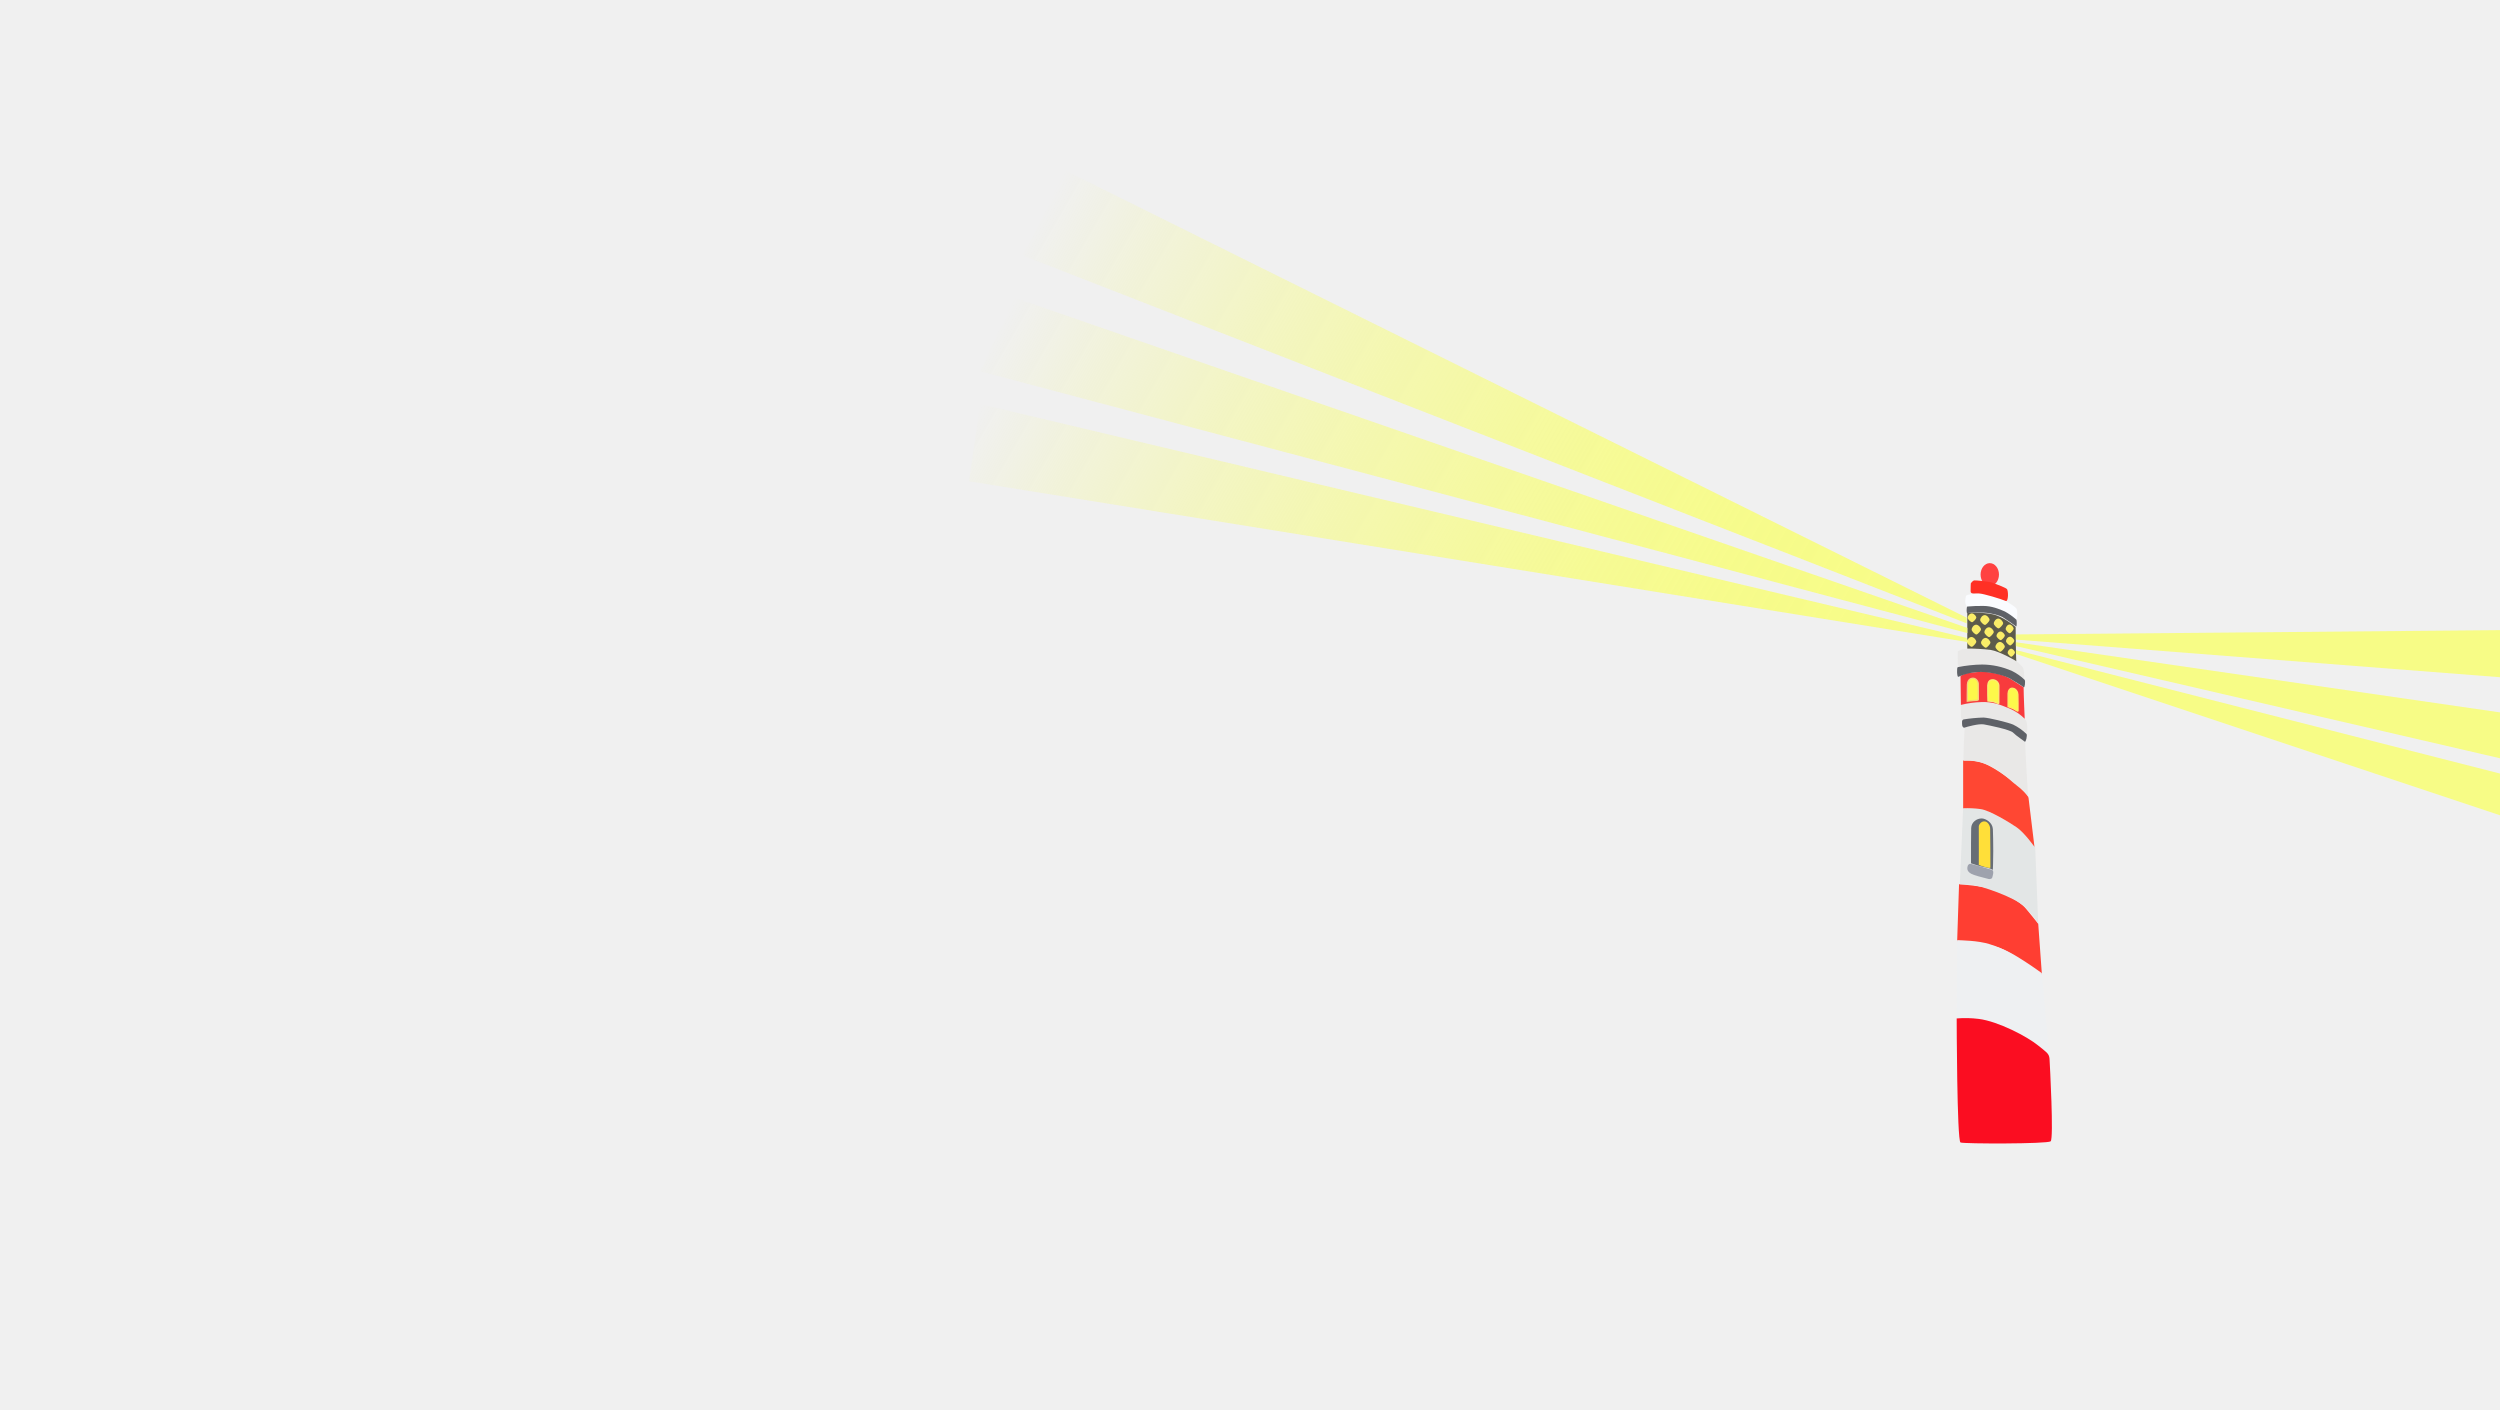
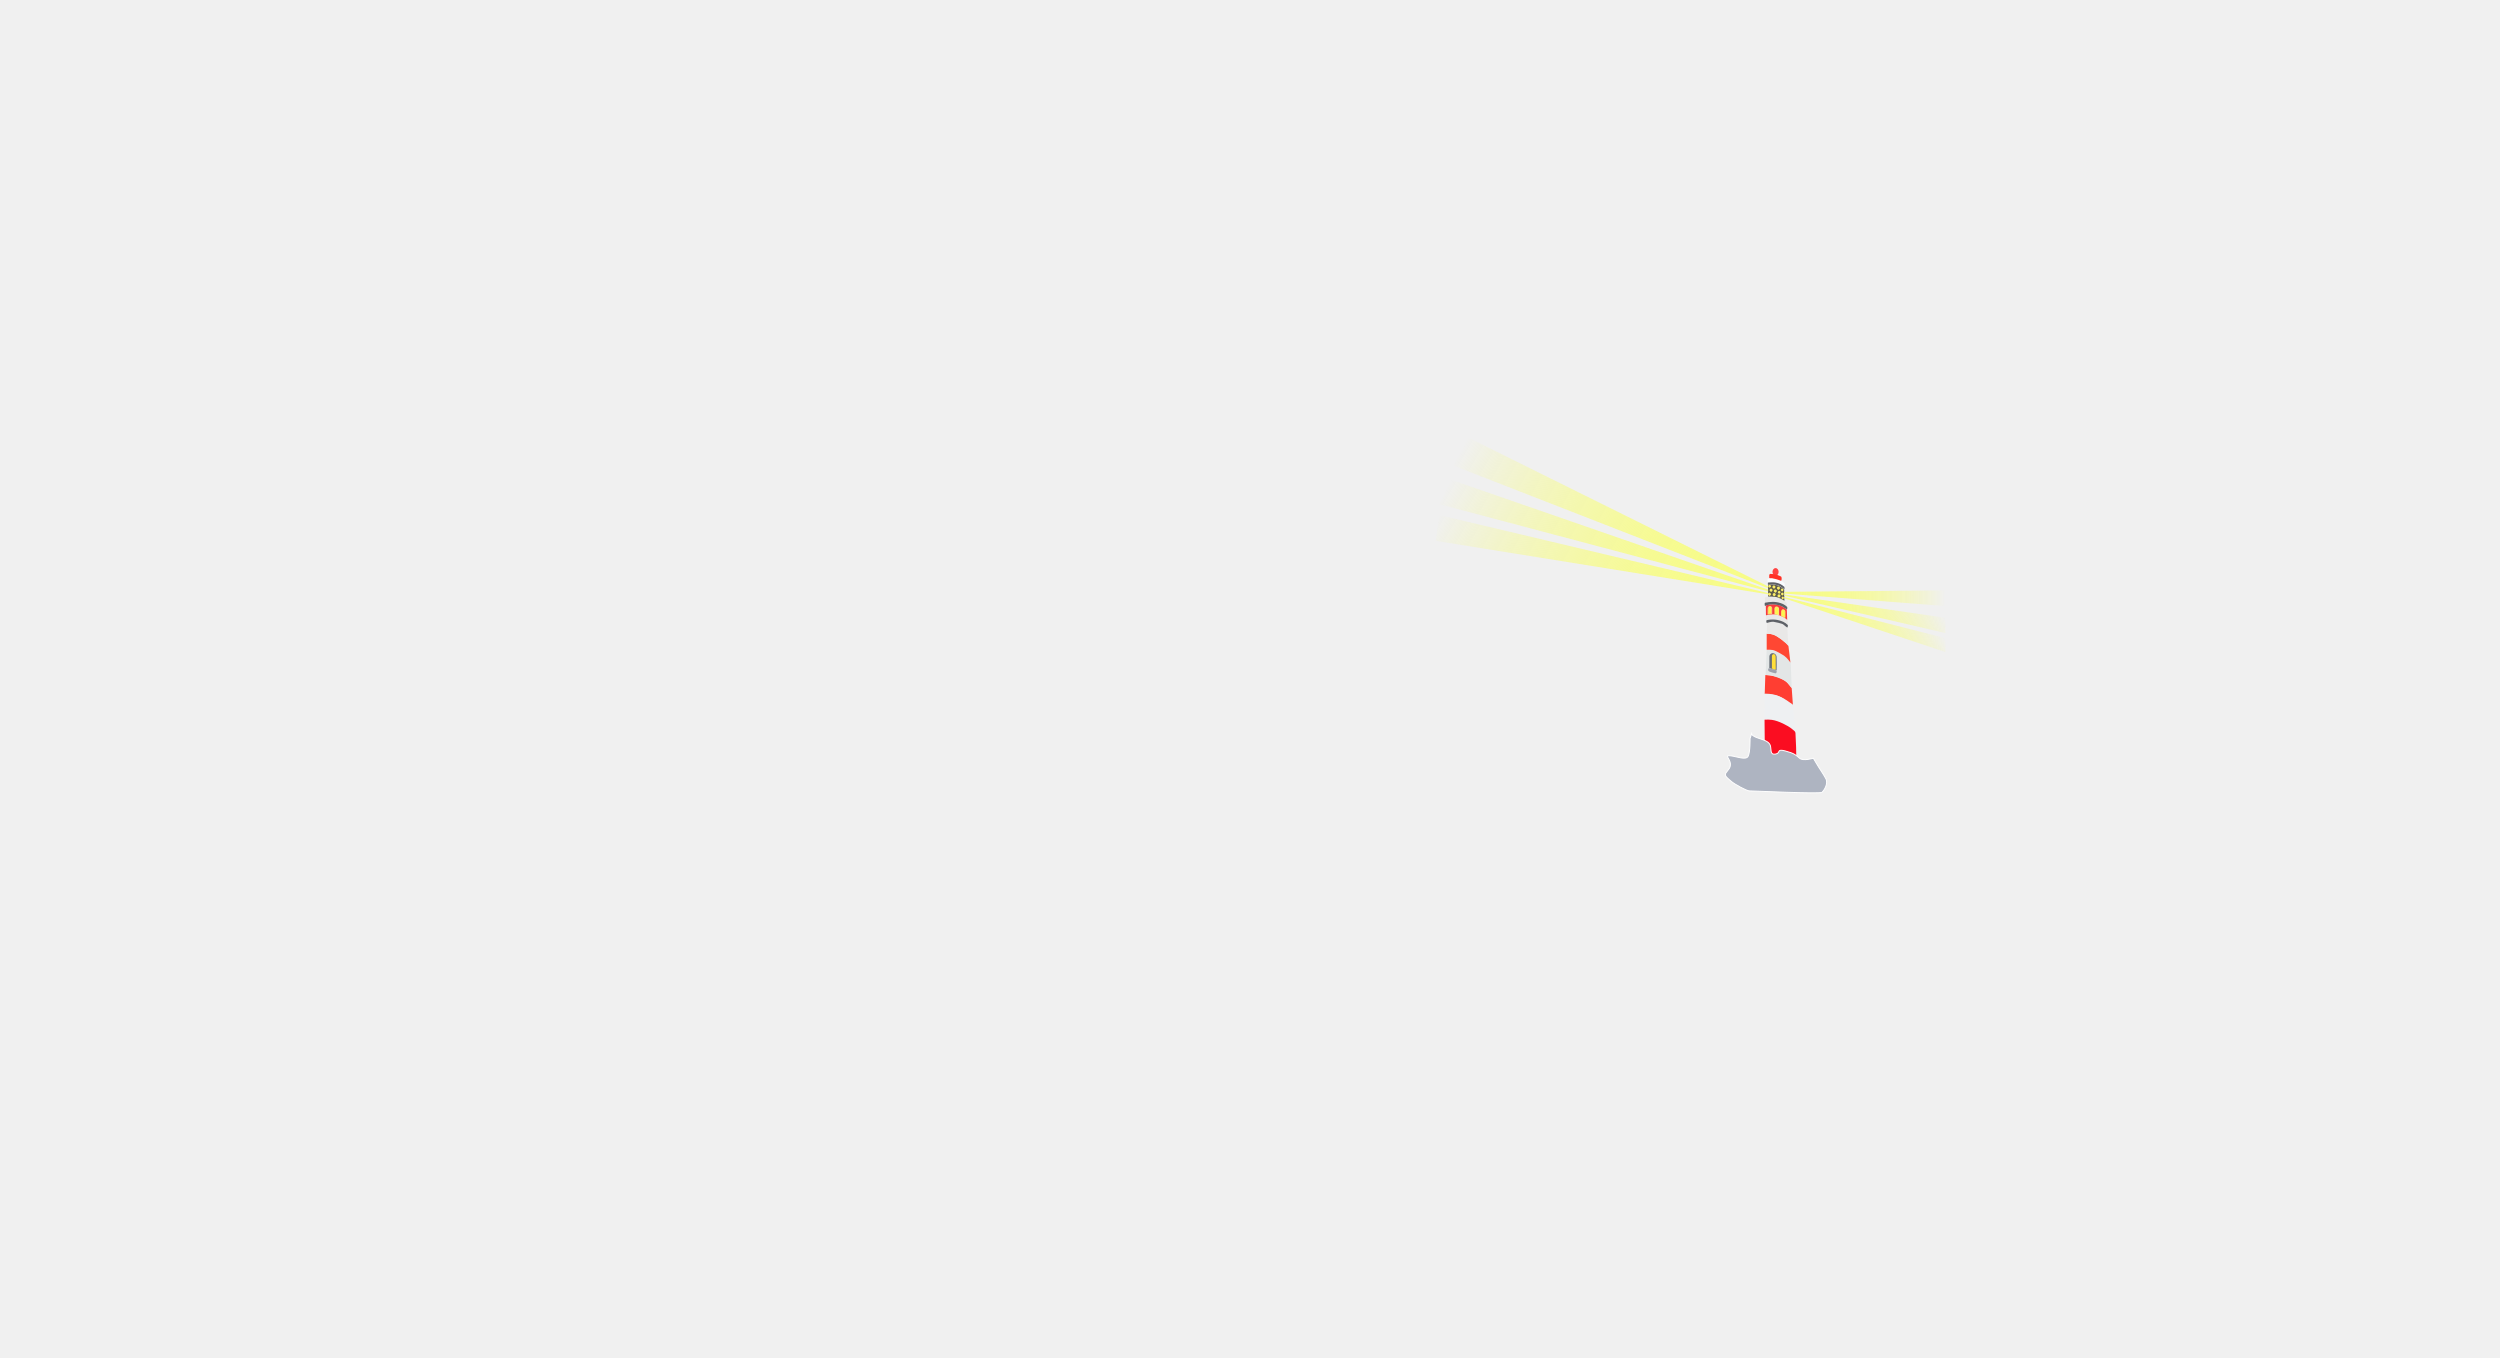
- <svg xmlns="http://www.w3.org/2000/svg" xmlns:xlink="http://www.w3.org/1999/xlink" viewBox="0 0 1920 1082.52">
+ <svg xmlns="http://www.w3.org/2000/svg" xmlns:xlink="http://www.w3.org/1999/xlink" viewBox="0 0 2606.82 1415.86">
  <defs>
-     <linearGradient id="未命名的渐变_47313" x1="812.26" y1="141.51" x2="1481.89" y2="528.12" gradientUnits="userSpaceOnUse">
+     <linearGradient id="未命名的渐变_47311" x1="1527.76" y1="460.8" x2="1830.52" y2="635.6" gradientUnits="userSpaceOnUse">
      <stop offset="0" stop-color="#f7fc86" stop-opacity="0" />
      <stop offset="0.11" stop-color="#f7fc86" stop-opacity="0.21" />
      <stop offset="0.24" stop-color="#f7fc86" stop-opacity="0.42" />
      <stop offset="0.37" stop-color="#f7fc86" stop-opacity="0.6" />
      <stop offset="0.5" stop-color="#f7fc86" stop-opacity="0.74" />
      <stop offset="0.62" stop-color="#f7fc86" stop-opacity="0.86" />
      <stop offset="0.75" stop-color="#f7fc86" stop-opacity="0.94" />
      <stop offset="0.88" stop-color="#f7fc86" stop-opacity="0.98" />
      <stop offset="1" stop-color="#f7fc86" />
    </linearGradient>
-     <linearGradient id="未命名的渐变_47313-2" x1="800.13" y1="192.19" x2="1460.54" y2="573.48" xlink:href="#未命名的渐变_47313" />
-     <linearGradient id="未命名的渐变_47313-3" x1="794.56" y1="237.69" x2="1443.22" y2="612.2" xlink:href="#未命名的渐变_47313" />
+     <linearGradient id="未命名的渐变_47311-2" x1="1522.27" y1="483.72" x2="1820.86" y2="656.11" xlink:href="#未命名的渐变_47311" />
+     <linearGradient id="未命名的渐变_47311-3" x1="1519.75" y1="504.29" x2="1813.04" y2="673.62" xlink:href="#未命名的渐变_47311" />
+     <linearGradient id="未命名的渐变_47311-4" x1="2028.6" y1="623.81" x2="1860.52" y2="623.81" xlink:href="#未命名的渐变_47311" />
+     <linearGradient id="未命名的渐变_47311-5" x1="2005.77" y1="604.64" x2="1889.67" y2="671.67" xlink:href="#未命名的渐变_47311" />
+     <linearGradient id="未命名的渐变_47311-6" x1="2001.45" y1="618.39" x2="1893.37" y2="680.79" xlink:href="#未命名的渐变_47311" />
  </defs>
  <g id="图层_2" data-name="图层 2">
    <g id="图层_1-2" data-name="图层 1">
-       <path d="M1506,540.82c4.12-2.25,5.08-1.46,11-1.69,12.07-.47,24.42,3.45,30.25,7.05,5,3.06,5.76,3.5,8.58,6.78,1.15,1.33,2,10.61-.21,9.69-2.61-1.09-9.24-6.43-16.18-8.26-6.11-1.62-18-3.23-23.78-2.85a54.19,54.19,0,0,0-8.92,1.42,11.12,11.12,0,0,1-.77-5.06Z" style="fill:#e9e8e7" />
-       <path d="M1503.59,500.21c4.12-2.25,5.08-1.46,11-1.69,12.07-.47,24.42,3.45,30.25,7.05,5,3.06,5.76,3.5,8.58,6.78,1.15,1.33,2,10.61-.21,9.69-2.61-1.09-9.24-6.43-16.18-8.26-6.11-1.62-18-3.23-23.78-2.85a54.19,54.19,0,0,0-8.92,1.42,11.12,11.12,0,0,1-.77-5.06Z" style="fill:#e9e8e7" />
-       <path d="M1509.92,457.48c2.54-1.39,5.7-1.42,9.38-1.43,7.77,0,16.67,2.74,20.27,5,3.07,1.89,7.38,4.34,9.12,6.37.71.82,1,8.84-.39,8.27-1.61-.67-10.19-6.81-14.48-7.95a78.19,78.19,0,0,0-13.67-2.33c-2.89-.12-9.77.45-9.77.45-.35-1.16-1.09-2-1.09-4A21.64,21.64,0,0,1,1509.92,457.48Z" style="fill:#fafcff" />
-       <path d="M1504.55,679.08c3.18.19,17.81,1.49,25.73,3.79,10.31,3,21.78,10.63,24.78,14s10.3,12.62,10.3,12.62l2.88,39.82s-12.33-8.15-19.45-13.77a48.81,48.81,0,0,0-20.11-9.6c-4.51-1.12-25.58-3.18-25.58-3.18Z" style="fill:#ff3e32" />
-       <path d="M1507.69,620.65c3.41.25,9-1.37,17.94,2.06,9.48,3.66,24.49,12.94,28.59,16.57,4.87,4.31,8.8,11.52,8.8,11.52l2.34,58.68s-3-5.77-10.59-13.17-34.35-16.39-41.09-16.86c-1.9-.13-8.52-.37-8.52-.37Z" style="fill:#e3e6e6" />
-       <path d="M1503.1,722c3.41.25,15.75.24,25,3.14,12.55,3.93,20.42,9,28.09,14,5.52,3.56,11.94,8.25,11.94,8.25l5.94,66.18s-7.82-11.63-19.05-17.06c-9.57-4.62-36-13.65-42.09-14.12-1.9-.15-10.21.19-10.21.19Z" style="fill:#eef0f2" />
-       <path d="M1507.69,584c1.31.56,7.72-.92,15.64,2.15,10.14,3.93,24.66,15.53,27.25,17.7,2.9,2.43,7,6.65,7.35,9.08s4.54,37.43,4.54,37.43-7.76-11-13.71-15c-5.21-3.54-20.57-13.05-27.78-14a73.93,73.93,0,0,0-13.28-.62Z" style="fill:#ff4733" />
-       <path d="M1519.86,556.06a44.4,44.4,0,0,1,19.1,2.7c6,2.46,16.39,10.21,16.39,12,0,5,2.21,41,2.21,41-4.49-5.72-7.64-7.56-11-10.37s-13.17-12-22.54-15a45.69,45.69,0,0,0-15.83-2.32c-.75.12.65-25.19.65-25.19A33.42,33.42,0,0,1,1519.86,556.06Z" style="fill:#e9e8e7" />
-       <path d="M1502.73,782.16a82.92,82.92,0,0,1,17,.37c14.79,1.87,37.17,13.48,45.69,20.5,5.73,4.72,8.35,5.93,8.61,10.11.32,5.13,3.31,61.33.88,63.39s-66.48,2-69.24.9S1502.73,782.16,1502.73,782.16Z" style="fill:#fb0d21" />
-       <path d="M1530,674.07c-.23.84-1.88,1.24-2.76,1-4.9-1.2-11.45-2.94-13.32-4-2.06-1.12-3.2-2.49-3-4.8.14-1.78,1.22-3.26,3-2.75,6.46,1.85,13.7,3.75,16,4.59C1531.7,668.83,1530.36,672.83,1530,674.07Z" style="fill:#9ea2ad" />
-       <path d="M1513.73,663c0-9.22,0-22.83.14-27,.16-4.69,4.31-7.44,8.05-7.44,3.14,0,8.36,3.23,8.61,8.15.15,2.9.29,10.74.29,17s-.29,14.33-.29,14.33c-2.16-1.31-5.65-1.91-8.63-2.53A80.94,80.94,0,0,1,1513.73,663Z" style="fill:#676d75" />
-       <path d="M1519.72,634.73c.09,11.14,0,29.53,0,29.53,1.86.8,8.86,3.15,8.9,2,.08-2.24-.11-26.08-.19-29.82,0-2.25-1.66-5.23-3.89-5.57C1521.39,630.38,1519.71,633.56,1519.72,634.73Z" style="fill:#ffdf39" />
-       <path d="M1505.68,519.13c4.64-2.55,5.74-2.39,13.07-3,9.83-.84,20.4,2,25.74,5.54,4.83,3.19,9.65,6.17,9.65,6.17,0,6,.84,24.17.84,24.17a37.67,37.67,0,0,0-11.86-7.93c-7.16-2.95-12.62-5.11-21.27-4.9a73.27,73.27,0,0,0-15.88,2.19Z" style="fill:#f83b3d" />
-       <path d="M1506.87,553.73s-.21,3.51.42,4.28.82,1.12,1.85.7,10.55-3.08,14.44-2.38,20.14,3.94,22.53,6.38,8.08,6.12,8.89,6.89,2.15-4.85,1.37-5.9a41.31,41.31,0,0,0-10.29-7.22c-4-1.7-18.84-5.34-22.86-5.4a115.47,115.47,0,0,0-15.28,1.45A1.78,1.78,0,0,0,1506.87,553.73Z" style="fill:#5e6167" />
-       <path d="M1504,519.81a43.06,43.06,0,0,1,17.52-3.76c8.9.17,19,3.26,22,5,3.34,2,9.86,6,10.67,6.78s1.51-4.66.74-5.71a38.07,38.07,0,0,0-9.6-6.76,57.25,57.25,0,0,0-23.06-5,102.05,102.05,0,0,0-18.69,2C1502.65,512.67,1502.92,520.24,1504,519.81Z" style="fill:#5e6167" />
-       <path d="M1510.87,470.83c.73-.3,6.1-.6,12.43-.35s12.71,2.3,14.78,3.51c2.35,1.38,9.72,6.55,10.29,7.09s.68-4.45.14-5.2a45.4,45.4,0,0,0-8.77-6.25c-4.22-1.87-10.13-4.28-16.54-4.28a111,111,0,0,0-12.32.49C1510.26,466.06,1510.15,471.14,1510.87,470.83Z" style="fill:#5e6167" />
-       <path d="M1511,525.71c.12-1.94.93-4.33,3.56-4.78s4.68,2,4.73,4.21.14,11.34.09,12.14-3,.59-3.93.73-4.59.51-4.59.51S1510.88,527.91,1511,525.71Z" style="fill:#fdf84a;stroke:#f7d17d;stroke-miterlimit:10" />
-       <path d="M1526.65,526.42c.12-1.94.8-4.24,3.46-4.31a4.71,4.71,0,0,1,5,4.35c0,2.2,0,12.78-.06,13.58s-3-1-4.28-1.22c-.91-.19-4-.48-4-.48S1526.51,528.62,1526.65,526.42Z" style="fill:#fdf84a;stroke:#fbed75;stroke-miterlimit:10" />
-       <path d="M1542.24,532.64c.05-1.95,1.17-4.44,3.56-4.06,2.72.43,3.86,3,3.93,4.85.1,2.35.14,11.71.09,12.51s-2.38-1.16-3.6-1.69c-.85-.37-4-1.59-4-1.59S1542.18,534.89,1542.24,532.64Z" style="fill:#fdf84a;stroke:#ffec66;stroke-miterlimit:10" />
-       <path d="M1510.87,470.57v27.53a156.27,156.27,0,0,1,17.7,1c6.93,1,20.32,8.7,20,8.8s-.56-26.4-.56-26.4-9.32-8-17.72-9.74S1510.87,470.57,1510.87,470.57Z" style="fill:#5d5b4b" />
-       <ellipse cx="1528.15" cy="441.27" rx="7.06" ry="8.78" style="fill:#ff4241" />
-       <path d="M1513.59,448s1.4-2.18,2.81-2.25,11.14.76,14.13,1.92c3.34,1.29,10.43,3.77,11,5s.81,4.61.42,6.52c-.3,1.51-.65,2.73-1.57,2.34-3.82-1.61-17-5.61-20.58-5.79-3.3-.16-6.3.79-6.37-1.6S1513.59,448,1513.59,448Z" style="fill:#ff3025" />
-       <path d="M1527.56,481.74c1.62,0,3.83,2.45,3.63,3.78-.18,1.14-2.66,3.77-3.49,3.78-1.12,0-3.73-2.56-3.69-3.78C1524,484,1525.59,481.74,1527.56,481.74Z" style="fill:#faed68" />
-       <path d="M1524.34,472.4c1.62,0,3.83,2.45,3.63,3.78-.18,1.14-2.66,3.77-3.49,3.78-1.12,0-3.73-2.56-3.69-3.78C1520.82,474.62,1522.37,472.4,1524.34,472.4Z" style="fill:#faed68" />
-       <path d="M1517.76,479.76c1.62,0,3.83,2.45,3.63,3.78-.18,1.14-2.66,3.77-3.49,3.78-1.12,0-3.73-2.56-3.69-3.78C1514.24,482,1515.79,479.76,1517.76,479.76Z" style="fill:#faed68" />
-       <path d="M1525,489.91c1.62,0,3.83,2.45,3.63,3.78-.18,1.14-2.66,3.77-3.49,3.78-1.12,0-3.73-2.56-3.69-3.78C1521.44,492.14,1523,489.91,1525,489.91Z" style="fill:#faed68" />
-       <path d="M1536.05,493c1.62,0,3.83,2.45,3.63,3.78-.18,1.14-2.66,3.77-3.49,3.78-1.12,0-3.73-2.56-3.69-3.78C1532.54,495.21,1534.09,493,1536.05,493Z" style="fill:#faed68" />
-       <path d="M1543.39,479.61c1.37,0,3.24,2.18,3.07,3.37-.15,1-2.25,3.37-3,3.37-.95,0-3.15-2.29-3.13-3.37C1540.42,481.6,1541.73,479.61,1543.39,479.61Z" style="fill:#faed68" />
-       <path d="M1536.46,485c1.44,0,3.41,2.14,3.23,3.31-.16,1-2.36,3.31-3.11,3.31-1,0-3.31-2.24-3.28-3.31C1533.34,487,1534.71,485,1536.46,485Z" style="fill:#faed68" />
-       <path d="M1543.75,489c1.44,0,3.41,2.17,3.23,3.35-.16,1-2.36,3.35-3.11,3.35-1,0-3.31-2.27-3.28-3.35C1540.63,490.93,1542,489,1543.75,489Z" style="fill:#faed68" />
-       <path d="M1544.65,498.22c1.26,0,3,2,2.82,3.09-.14.94-2.07,3.09-2.72,3.09-.87,0-2.9-2.1-2.87-3.09C1541.91,500,1543.12,498.22,1544.65,498.22Z" style="fill:#faed68" />
-       <path d="M1534.77,475.06c1.62,0,3.83,2.45,3.63,3.78-.18,1.14-2.66,3.77-3.49,3.78-1.12,0-3.73-2.56-3.69-3.78C1531.26,477.29,1532.81,475.06,1534.77,475.06Z" style="fill:#faed68" />
-       <path d="M1514.16,489.2c1.62,0,3.83,2.45,3.63,3.78-.18,1.14-2.66,3.77-3.49,3.78-1.12,0-3.73-2.56-3.69-3.78C1510.64,491.43,1512.19,489.2,1514.16,489.2Z" style="fill:#faed68" />
-       <path d="M1514.42,471.09c1.5,0,3.56,2.19,3.37,3.39-.16,1-2.47,3.38-3.24,3.39-1,0-3.46-2.3-3.43-3.39C1511.16,473.09,1512.59,471.09,1514.42,471.09Z" style="fill:#faed68" />
-       <polygon points="1510.4 474.4 1510.4 478.73 785.45 196.21 818.3 131.05 1510.4 474.4" style="fill:url(#未命名的渐变_47313)" />
-       <polygon points="1510.91 482.23 1510.91 486.23 752.65 285.12 779.12 228.58 1510.91 482.23" style="fill:url(#未命名的渐变_47313-2)" />
-       <polygon points="1511.91 493.23 744.23 369.63 752.65 310.26 1510.24 489.9 1511.91 493.23" style="fill:url(#未命名的渐变_47313-3)" />
-       <polygon points="1548.24 487.23 1920 483.94 1920 520.12 1548.24 491.23 1548.24 487.23" style="fill:#f7fc86" />
-       <polygon points="1548.24 493.23 1920 547.12 1920 582.36 1548.24 496.23 1548.24 493.23" style="fill:#f7fc86" />
-       <polygon points="1548.24 499.23 1920 594.09 1920 626.15 1548.24 502.23 1548.24 499.23" style="fill:#f7fc86" />
-       <rect width="1920" height="1082.52" style="fill:none" />
+       <path d="M1841.4,641.34c1.86-1,2.3-.66,5-.77a27.09,27.09,0,0,1,13.68,3.19c2.24,1.38,2.61,1.58,3.88,3.07.52.6.9,4.8-.1,4.38-1.18-.49-4.18-2.91-7.32-3.74a44.67,44.67,0,0,0-10.75-1.29,24.5,24.5,0,0,0-4,.64,5,5,0,0,1-.35-2.29Z" style="fill:#e9e8e7" />
+       <path d="M1840.33,623c1.86-1,2.3-.66,5-.77a27.09,27.09,0,0,1,13.68,3.19c2.24,1.38,2.61,1.58,3.88,3.07.52.6.9,4.8-.1,4.38-1.18-.49-4.18-2.91-7.32-3.74a44.67,44.67,0,0,0-10.75-1.29,24.5,24.5,0,0,0-4,.64,5,5,0,0,1-.35-2.29Z" style="fill:#e9e8e7" />
+       <path d="M1843.19,603.67a8.92,8.92,0,0,1,4.24-.65,20.65,20.65,0,0,1,9.17,2.24,21.41,21.41,0,0,1,4.12,2.88c.32.37.44,4-.18,3.74s-4.61-3.08-6.55-3.59a35.35,35.35,0,0,0-6.18-1.05c-1.31-.06-4.42.2-4.42.2a4.64,4.64,0,0,1-.49-1.82A9.78,9.78,0,0,1,1843.19,603.67Z" style="fill:#fafcff" />
+       <path d="M1840.77,703.86a71.42,71.42,0,0,1,11.63,1.71c4.66,1.35,9.85,4.8,11.2,6.33s4.66,5.7,4.66,5.7l1.3,18s-5.58-3.69-8.79-6.23a22.07,22.07,0,0,0-9.09-4.34c-2-.51-11.57-1.44-11.57-1.44Z" style="fill:#ff3e32" />
+       <path d="M1842.18,677.44c1.54.11,4.09-.62,8.11.93a61.15,61.15,0,0,1,12.93,7.49,22.65,22.65,0,0,1,4,5.21l1.06,26.53a26,26,0,0,0-4.79-6c-3.45-3.35-15.53-7.41-18.58-7.62-.86-.06-3.85-.17-3.85-.17Z" style="fill:#e3e6e6" />
+       <path d="M1840.11,723.26c1.54.11,7.12.11,11.3,1.42a48.1,48.1,0,0,1,12.7,6.31c2.5,1.61,5.4,3.73,5.4,3.73l2.69,29.92s-3.53-5.26-8.61-7.71c-4.33-2.09-16.29-6.17-19-6.39-.86-.07-4.62.09-4.62.09Z" style="fill:#eef0f2" />
+       <path d="M1842.18,660.85c.59.25,3.49-.41,7.07,1,4.59,1.78,11.15,7,12.32,8s3.17,3,3.32,4.11,2.05,16.92,2.05,16.92-3.51-5-6.2-6.8c-2.35-1.6-9.3-5.9-12.56-6.33a33.43,33.43,0,0,0-6-.28Z" style="fill:#ff4733" />
+       <path d="M1847.69,648.24a20.07,20.07,0,0,1,8.64,1.22c2.73,1.11,7.41,4.61,7.41,5.42,0,2.26,1,18.53,1,18.53a25.13,25.13,0,0,0-5-4.69c-1.52-1.27-6-5.41-10.19-6.78a20.66,20.66,0,0,0-7.16-1.05c-.34.05.29-11.39.29-11.39A15.11,15.11,0,0,1,1847.69,648.24Z" style="fill:#e9e8e7" />
+       <path d="M1839.94,750.46a37.49,37.49,0,0,1,7.7.17c6.69.85,16.81,6.1,20.66,9.27,2.59,2.13,3.78,2.68,3.89,4.57.15,2.32,1.5,27.73.4,28.66s-30.06.91-31.31.41S1839.94,750.46,1839.94,750.46Z" style="fill:#fb0d21" />
+       <path d="M1852.28,701.59c-.11.38-.85.56-1.25.47a41.09,41.09,0,0,1-6-1.79,2.13,2.13,0,0,1-1.37-2.17c.06-.8.55-1.47,1.36-1.24,2.92.84,6.19,1.69,7.23,2.07C1853,699.22,1852.44,701,1852.28,701.59Z" style="fill:#9ea2ad" />
+       <path d="M1844.92,696.59c0-4.17,0-10.32.06-12.2a3.58,3.58,0,0,1,3.64-3.37,4.26,4.26,0,0,1,3.89,3.68c.07,1.31.13,4.86.13,7.68s-.13,6.48-.13,6.48a13.64,13.64,0,0,0-3.9-1.14A36.6,36.6,0,0,1,1844.92,696.59Z" style="fill:#676d75" />
+       <path d="M1847.62,683.81c0,5,0,13.35,0,13.35.84.36,4,1.42,4,.9,0-1,0-11.79-.08-13.48,0-1-.75-2.36-1.76-2.52A2,2,0,0,0,1847.62,683.81Z" style="fill:#ffdf39" />
+       <path d="M1841.27,631.54c2.1-1.15,2.59-1.08,5.91-1.36,4.44-.38,9.22.91,11.64,2.5,2.19,1.44,4.36,2.79,4.36,2.79,0,2.72.38,10.93.38,10.93a17,17,0,0,0-5.36-3.59c-3.24-1.33-5.71-2.31-9.62-2.22a33.13,33.13,0,0,0-7.18,1Z" style="fill:#f83b3d" />
+       <path d="M1841.81,647.18s-.1,1.59.19,1.94.37.51.84.32,4.77-1.39,6.53-1.08,9.11,1.78,10.19,2.89,3.65,2.77,4,3.11,1-2.19.62-2.67a18.68,18.68,0,0,0-4.65-3.27,27,27,0,0,0-17.25-1.79A.81.81,0,0,0,1841.81,647.18Z" style="fill:#5e6167" />
+       <path d="M1840.5,631.85a19.47,19.47,0,0,1,7.92-1.7,26.41,26.41,0,0,1,9.94,2.25c1.51.88,4.46,2.71,4.83,3.06s.68-2.11.33-2.58a17.21,17.21,0,0,0-4.34-3.06,25.89,25.89,0,0,0-10.42-2.25,46.14,46.14,0,0,0-8.45.9C1839.91,628.62,1840,632,1840.5,631.85Z" style="fill:#5e6167" />
+       <path d="M1843.62,609.7a29.43,29.43,0,0,1,5.62-.16,17.31,17.31,0,0,1,6.68,1.59c1.06.62,4.39,3,4.65,3.21s.31-2,.06-2.35a20.53,20.53,0,0,0-4-2.83,18.73,18.73,0,0,0-7.48-1.94,50.2,50.2,0,0,0-5.57.22C1843.35,607.54,1843.29,609.84,1843.62,609.7Z" style="fill:#5e6167" />
+       <path d="M1843.69,634.51a2.08,2.08,0,0,1,1.61-2.16,1.91,1.91,0,0,1,2.14,1.9c0,1,.06,5.13,0,5.49s-1.36.27-1.78.33-2.07.23-2.07.23S1843.63,635.51,1843.69,634.51Z" style="fill:#fdf84a;stroke:#f7d17d;stroke-miterlimit:10" />
+       <path d="M1850.76,634.83c.05-.88.36-1.92,1.57-1.95a2.13,2.13,0,0,1,2.25,2c0,1,0,5.78,0,6.14s-1.35-.43-1.94-.55c-.41-.08-1.81-.22-1.81-.22S1850.7,635.83,1850.76,634.83Z" style="fill:#fdf84a;stroke:#fbed75;stroke-miterlimit:10" />
+       <path d="M1857.81,637.65c0-.88.53-2,1.61-1.84a2.25,2.25,0,0,1,1.78,2.19c0,1.06.06,5.29,0,5.65s-1.07-.52-1.63-.76c-.38-.17-1.8-.72-1.8-.72S1857.78,638.66,1857.81,637.65Z" style="fill:#fdf84a;stroke:#ffec66;stroke-miterlimit:10" />
+       <path d="M1843.62,609.58V622a70.66,70.66,0,0,1,8,.47c3.13.46,9.19,3.94,9.06,4s-.26-11.94-.26-11.94-4.21-3.6-8-4.4A41,41,0,0,0,1843.62,609.58Z" style="fill:#5d5b4b" />
+       <ellipse cx="1851.43" cy="596.34" rx="3.19" ry="3.97" style="fill:#ff4241" />
+       <path d="M1844.85,599.39s.63-1,1.27-1a30.34,30.34,0,0,1,6.39.87c1.51.59,4.71,1.71,5,2.25a6.48,6.48,0,0,1,.19,2.95c-.14.68-.3,1.24-.71,1.06a52.2,52.2,0,0,0-9.31-2.62c-1.49-.07-2.85.36-2.88-.72S1844.85,599.39,1844.85,599.39Z" style="fill:#ff3025" />
+       <path d="M1851.17,614.63c.73,0,1.73,1.11,1.64,1.71s-1.2,1.71-1.58,1.71-1.69-1.16-1.67-1.71A1.86,1.86,0,0,1,1851.17,614.63Z" style="fill:#faed68" />
+       <path d="M1849.71,610.41c.73,0,1.73,1.11,1.64,1.71s-1.2,1.71-1.58,1.71-1.69-1.16-1.67-1.71A1.86,1.86,0,0,1,1849.71,610.41Z" style="fill:#faed68" />
+       <path d="M1846.74,613.74c.73,0,1.73,1.11,1.64,1.71s-1.2,1.71-1.58,1.71-1.69-1.16-1.67-1.71A1.86,1.86,0,0,1,1846.74,613.74Z" style="fill:#faed68" />
+       <path d="M1850,618.33c.73,0,1.73,1.11,1.64,1.71s-1.2,1.71-1.58,1.71-1.69-1.16-1.67-1.71A1.86,1.86,0,0,1,1850,618.33Z" style="fill:#faed68" />
+       <path d="M1855,619.71c.73,0,1.73,1.11,1.64,1.71s-1.2,1.71-1.58,1.71-1.69-1.16-1.67-1.71A1.86,1.86,0,0,1,1855,619.71Z" style="fill:#faed68" />
+       <path d="M1858.33,613.67a1.78,1.78,0,0,1,1.39,1.52c-.07.46-1,1.52-1.34,1.52a2.31,2.31,0,0,1-1.41-1.52C1857,614.57,1857.58,613.67,1858.33,613.67Z" style="fill:#faed68" />
+       <path d="M1855.19,616.13c.65,0,1.54,1,1.46,1.5s-1.07,1.49-1.4,1.5-1.5-1-1.48-1.5A1.64,1.64,0,0,1,1855.19,616.13Z" style="fill:#faed68" />
+       <path d="M1858.49,617.9c.65,0,1.54,1,1.46,1.52s-1.07,1.51-1.4,1.52-1.5-1-1.48-1.52A1.65,1.65,0,0,1,1858.49,617.9Z" style="fill:#faed68" />
+       <path d="M1858.89,622.08a1.63,1.63,0,0,1,1.28,1.4c-.06.42-.93,1.4-1.23,1.4a2.12,2.12,0,0,1-1.3-1.4C1857.66,622.91,1858.2,622.08,1858.89,622.08Z" style="fill:#faed68" />
+       <path d="M1854.43,611.61c.73,0,1.73,1.11,1.64,1.71s-1.2,1.71-1.58,1.71-1.69-1.16-1.67-1.71A1.86,1.86,0,0,1,1854.43,611.61Z" style="fill:#faed68" />
+       <path d="M1845.11,618c.73,0,1.73,1.11,1.64,1.71s-1.2,1.71-1.58,1.71-1.69-1.16-1.67-1.71A1.86,1.86,0,0,1,1845.11,618Z" style="fill:#faed68" />
+       <path d="M1845.23,609.82c.68,0,1.61,1,1.52,1.53s-1.12,1.53-1.47,1.53-1.56-1-1.55-1.53A1.69,1.69,0,0,1,1845.23,609.82Z" style="fill:#faed68" />
+       <path d="M1826.42,765.24s.25,2.29,7.37,4.57,10.92,3.81,12.19,7.62-.76,9.91,5.33,8.89.51-5.84,10.16-3.3,11.18,4.32,15,7.62,14.22,0,14.22,0,0-.51,3,4.83,7.37,11.18,10.16,16.51-2,12.45-4.06,14.22-72.9-1.52-75.69-1.52-15.75-7.11-18.8-9.91-7.87-5.59-5.59-8.89,5.08-5.06,4.57-9.9-6.35-8.64.25-7.88,16,4.83,18.29.51,2-18.54,2-18.54Z" style="fill:#aeb4c1;stroke:#fff;stroke-miterlimit:10" />
+       <polygon points="1843.41 611.31 1843.41 613.27 1515.64 485.54 1530.49 456.07 1843.41 611.31" style="fill:url(#未命名的渐变_47311)" />
+       <polygon points="1843.64 614.85 1843.64 616.66 1500.81 525.73 1512.77 500.17 1843.64 614.85" style="fill:url(#未命名的渐变_47311-2)" />
+       <polygon points="1844.09 619.83 1497 563.94 1500.81 537.1 1843.34 618.32 1844.09 619.83" style="fill:url(#未命名的渐变_47311-3)" />
+       <polygon points="1860.52 617.12 2028.6 615.63 2028.6 631.99 1860.52 618.92 1860.52 617.12" style="fill:url(#未命名的渐变_47311-4)" />
+       <polygon points="1860.52 619.83 2028.6 644.19 2028.6 660.13 1860.52 621.18 1860.52 619.83" style="fill:url(#未命名的渐变_47311-5)" />
+       <polygon points="1860.52 622.54 2028.6 665.43 2028.6 679.92 1860.52 623.9 1860.52 622.54" style="fill:url(#未命名的渐变_47311-6)" />
+       <rect width="2606.82" height="1415.86" style="fill:none" />
    </g>
  </g>
</svg>
